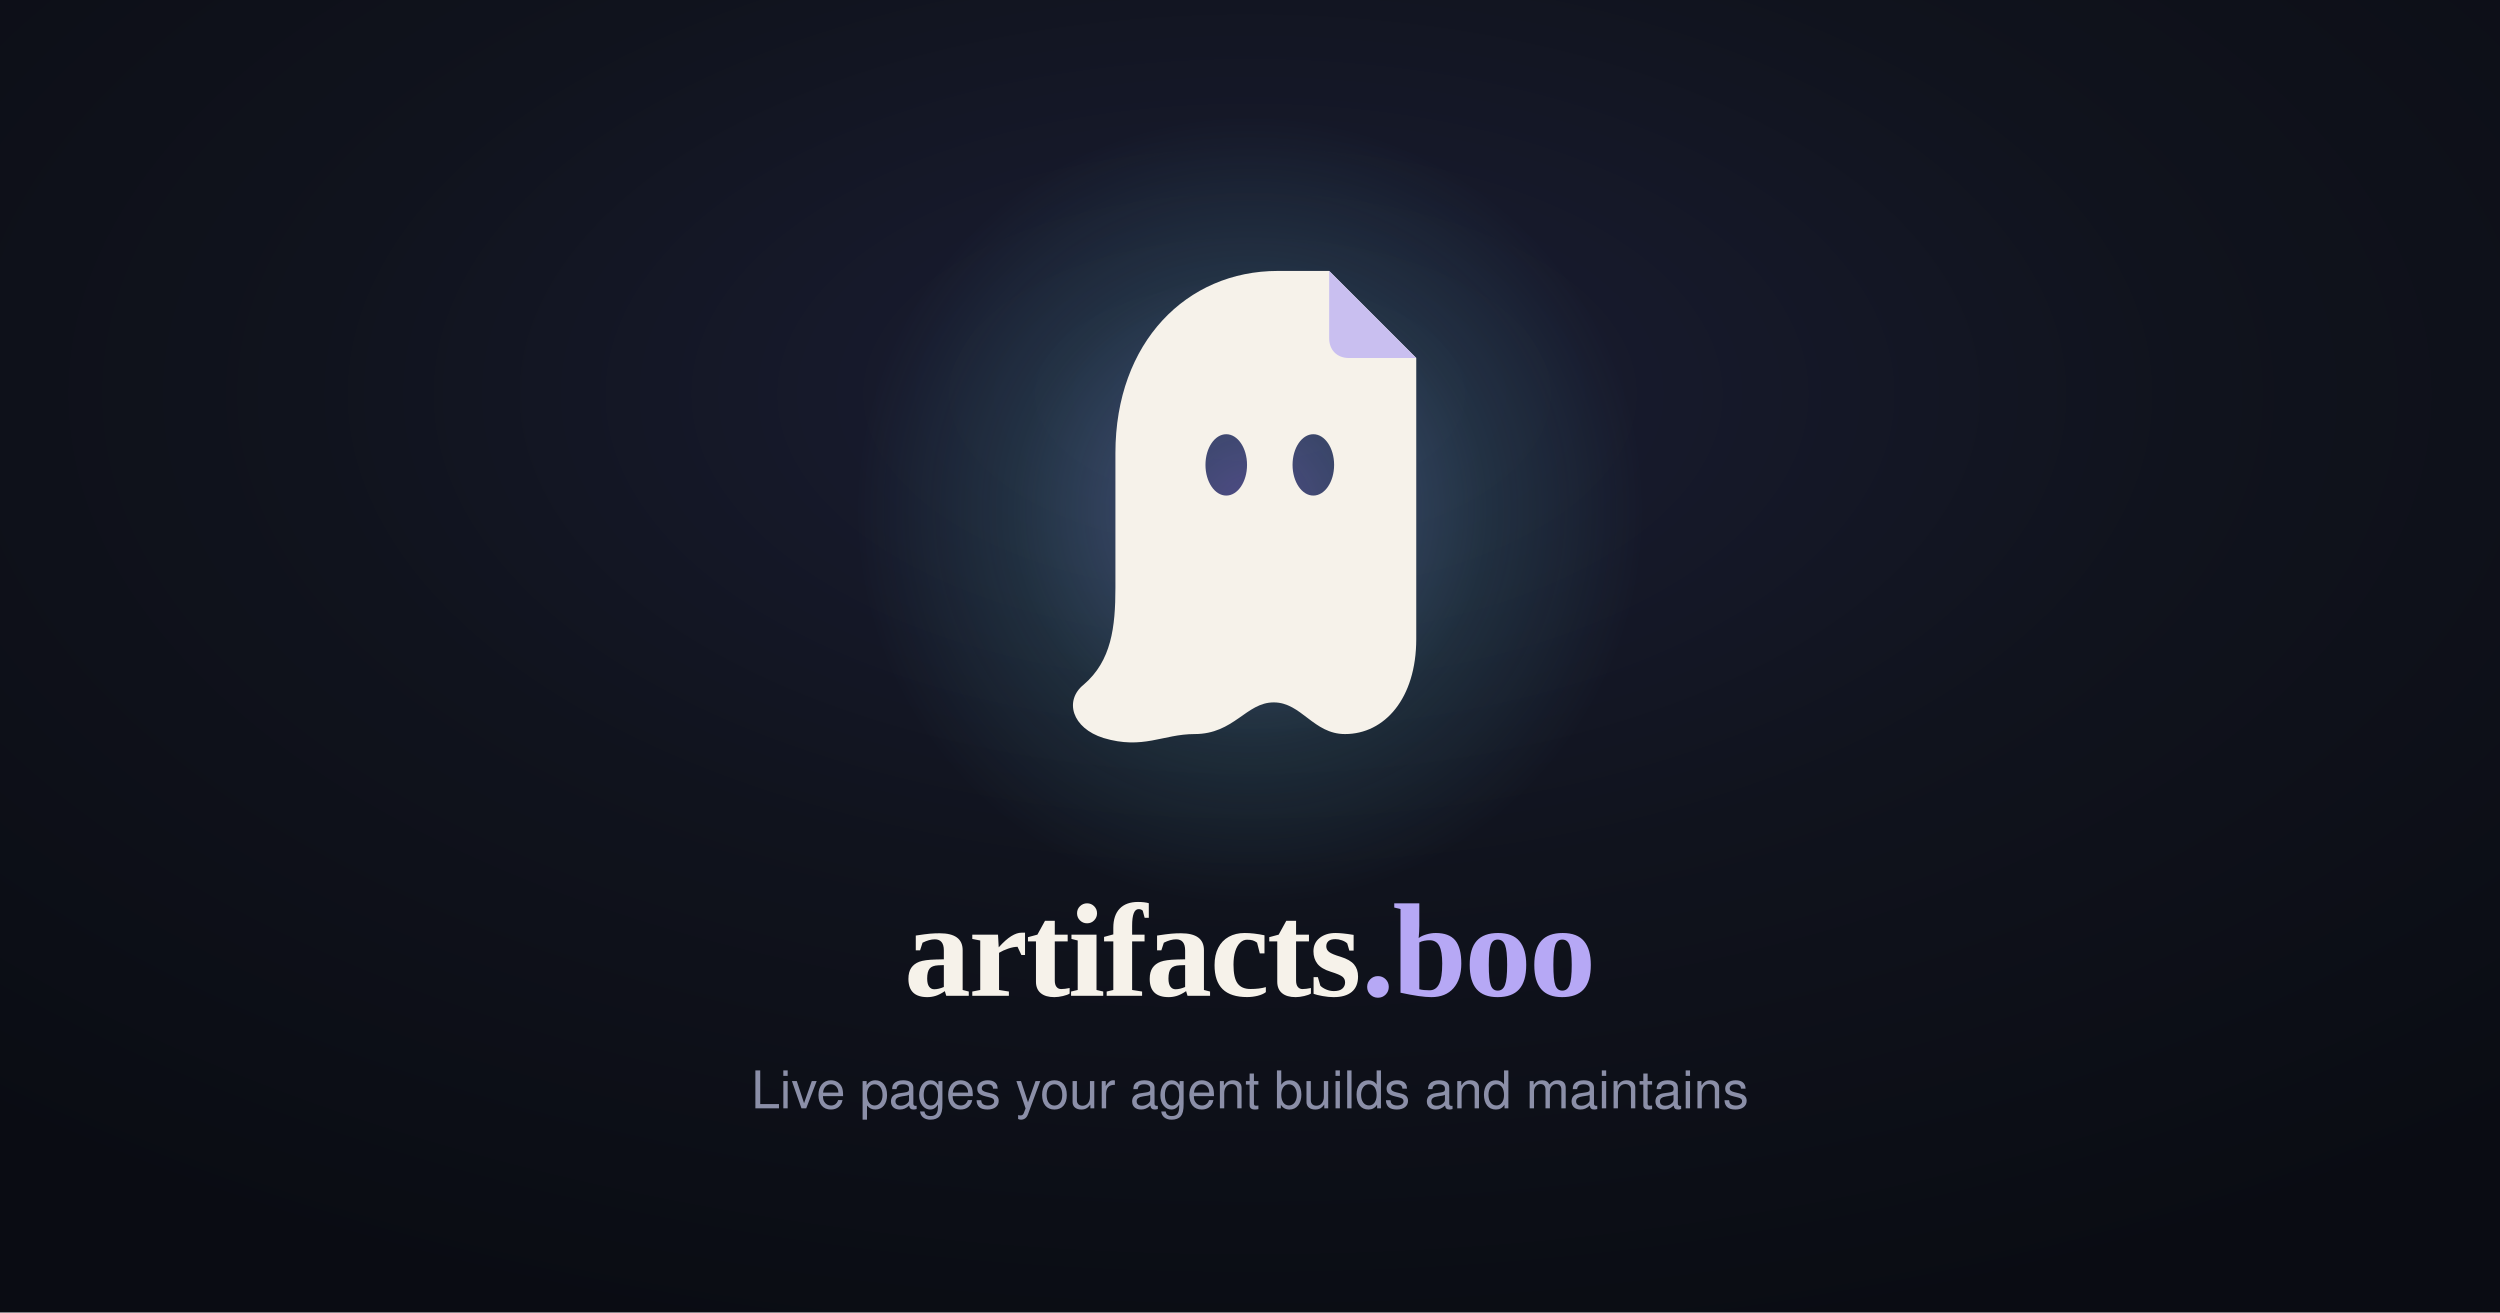
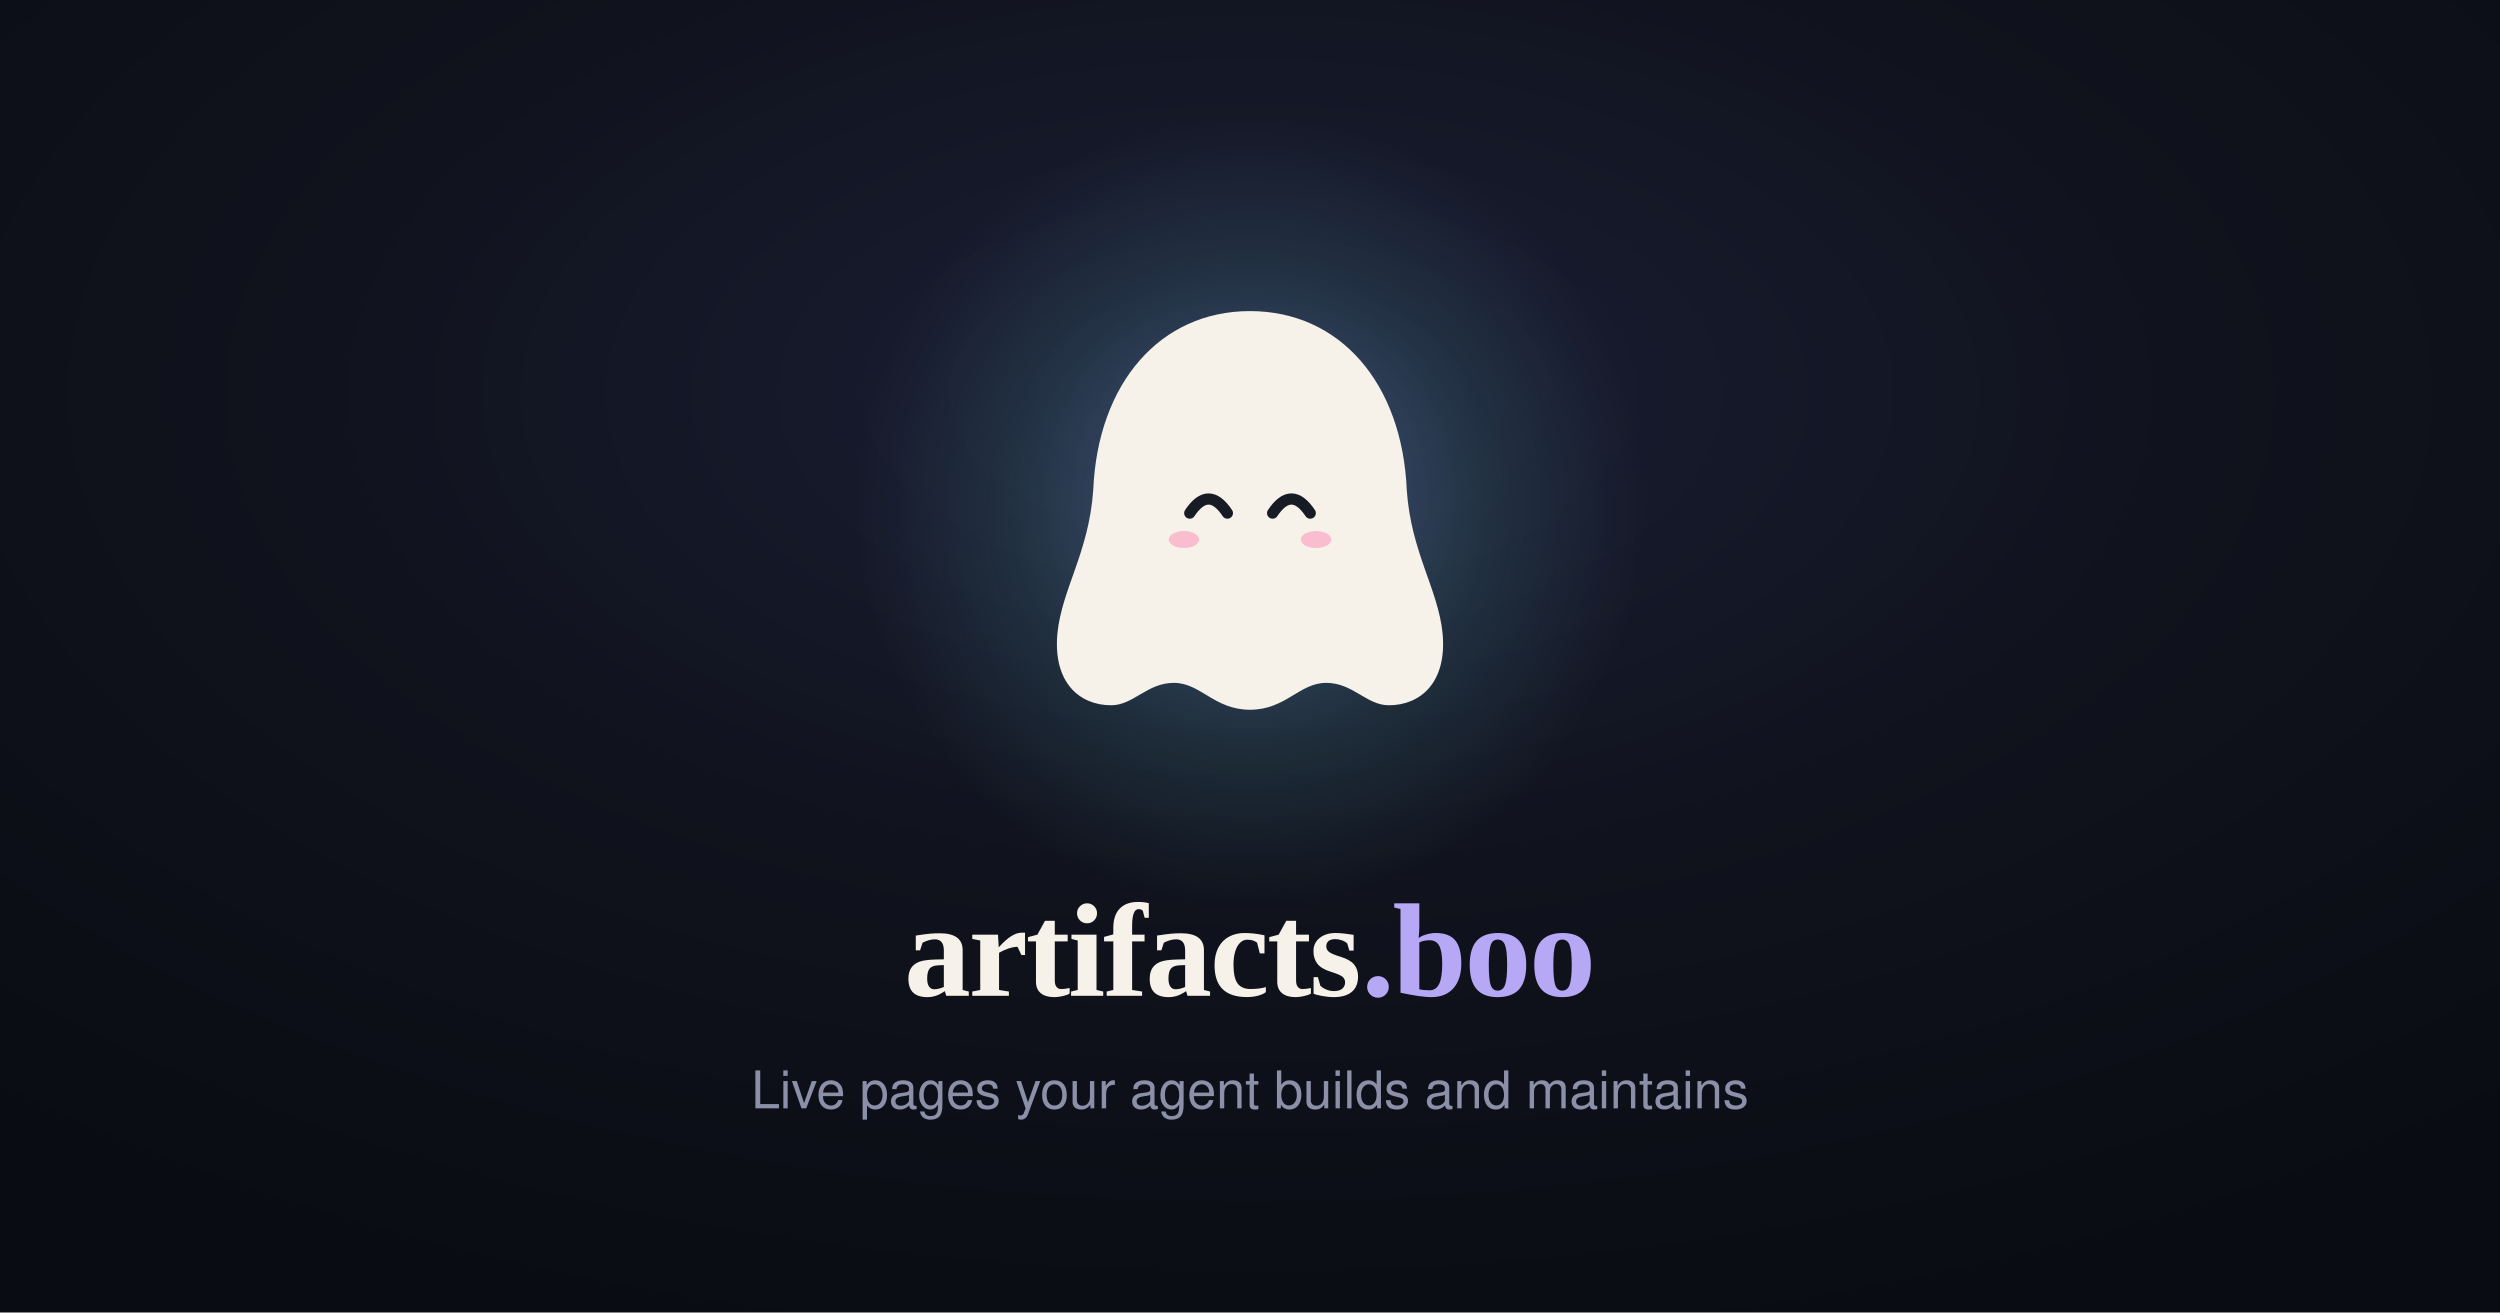
<svg xmlns="http://www.w3.org/2000/svg" width="1200" height="630" viewBox="0 0 1200 630">
  <defs>
    <radialGradient id="glow" cx="50%" cy="30%" r="75%">
      <stop offset="0" stop-color="#1b1e35" />
      <stop offset="0.5" stop-color="#10131d" />
      <stop offset="1" stop-color="#0a0c13" />
    </radialGradient>
    <radialGradient id="halo" cx="50%" cy="50%" r="50%">
      <stop offset="0" stop-color="#9d8cff" stop-opacity="0.42" />
      <stop offset="0.6" stop-color="#6fd3dc" stop-opacity="0.12" />
      <stop offset="1" stop-color="#6fd3dc" stop-opacity="0" />
    </radialGradient>
  </defs>
  <rect width="1200" height="630" fill="url(#glow)" />
  <circle cx="600" cy="245" r="190" fill="url(#halo)" />
-   <g transform="translate(600 245) scale(0.95) translate(-126 -149)">
-     <path fill="#f6f2ea" fill-rule="evenodd" d="M58 120C58 64 94 28 140 28L166 28L210 72L210 214C210 244 194 262 174 262C158 262 152 246 138 246C124 246 118 262 98 262C82 262 72 270 52 264C36 259 32 245 42 237C56 225 58 208 58 188ZM103.5 126a10.5 15.5 0 1 0 21.0 0a10.5 15.5 0 1 0 -21.0 0ZM147.5 126a10.5 15.5 0 1 0 21.0 0a10.5 15.5 0 1 0 -21.0 0Z" />
-     <path fill="#c9bff0" d="M166 28L166 62C166 68 170 72 176 72L210 72Z" />
+   <g transform="translate(600 245) scale(2.15) translate(-50 -48.5)">
+     <path fill="#f6f2ea" d="M50 4C70 4 84 20 85 44C86 58 92 66 93 76C94 87 88 92 81 92C76 92 73 87 67 87C61 87 58 93 50 93C42 93 39 87 33 87C27 87 24 92 19 92C12 92 6 87 7 76C8 66 14 58 15 44C16 20 30 4 50 4Z" />
+     <path d="M36.55 49.10Q40.75 42.80 44.95 49.10" fill="none" stroke="#161b24" stroke-width="2.5" stroke-linecap="round" />
+     <path d="M55.05 49.10Q59.25 42.80 63.45 49.10" fill="none" stroke="#161b24" stroke-width="2.5" stroke-linecap="round" />
+     <ellipse cx="35.25" cy="55.00" rx="3.4" ry="1.9" fill="#ff7ab0" fill-opacity="0.45" />
+     <ellipse cx="64.75" cy="55.00" rx="3.4" ry="1.9" fill="#ff7ab0" fill-opacity="0.45" />
  </g>
  <text x="600" y="478" text-anchor="middle" font-family="Georgia, 'Times New Roman', serif" font-weight="700" font-size="64" letter-spacing="-1" fill="#f6f2ea">artifacts<tspan fill="#b6a8f5">.boo</tspan>
  </text>
  <text x="600" y="532" text-anchor="middle" font-family="Helvetica Neue, Helvetica, Arial, sans-serif" font-size="25" fill="#8b8fa8">Live pages your agent builds and maintains</text>
</svg>
